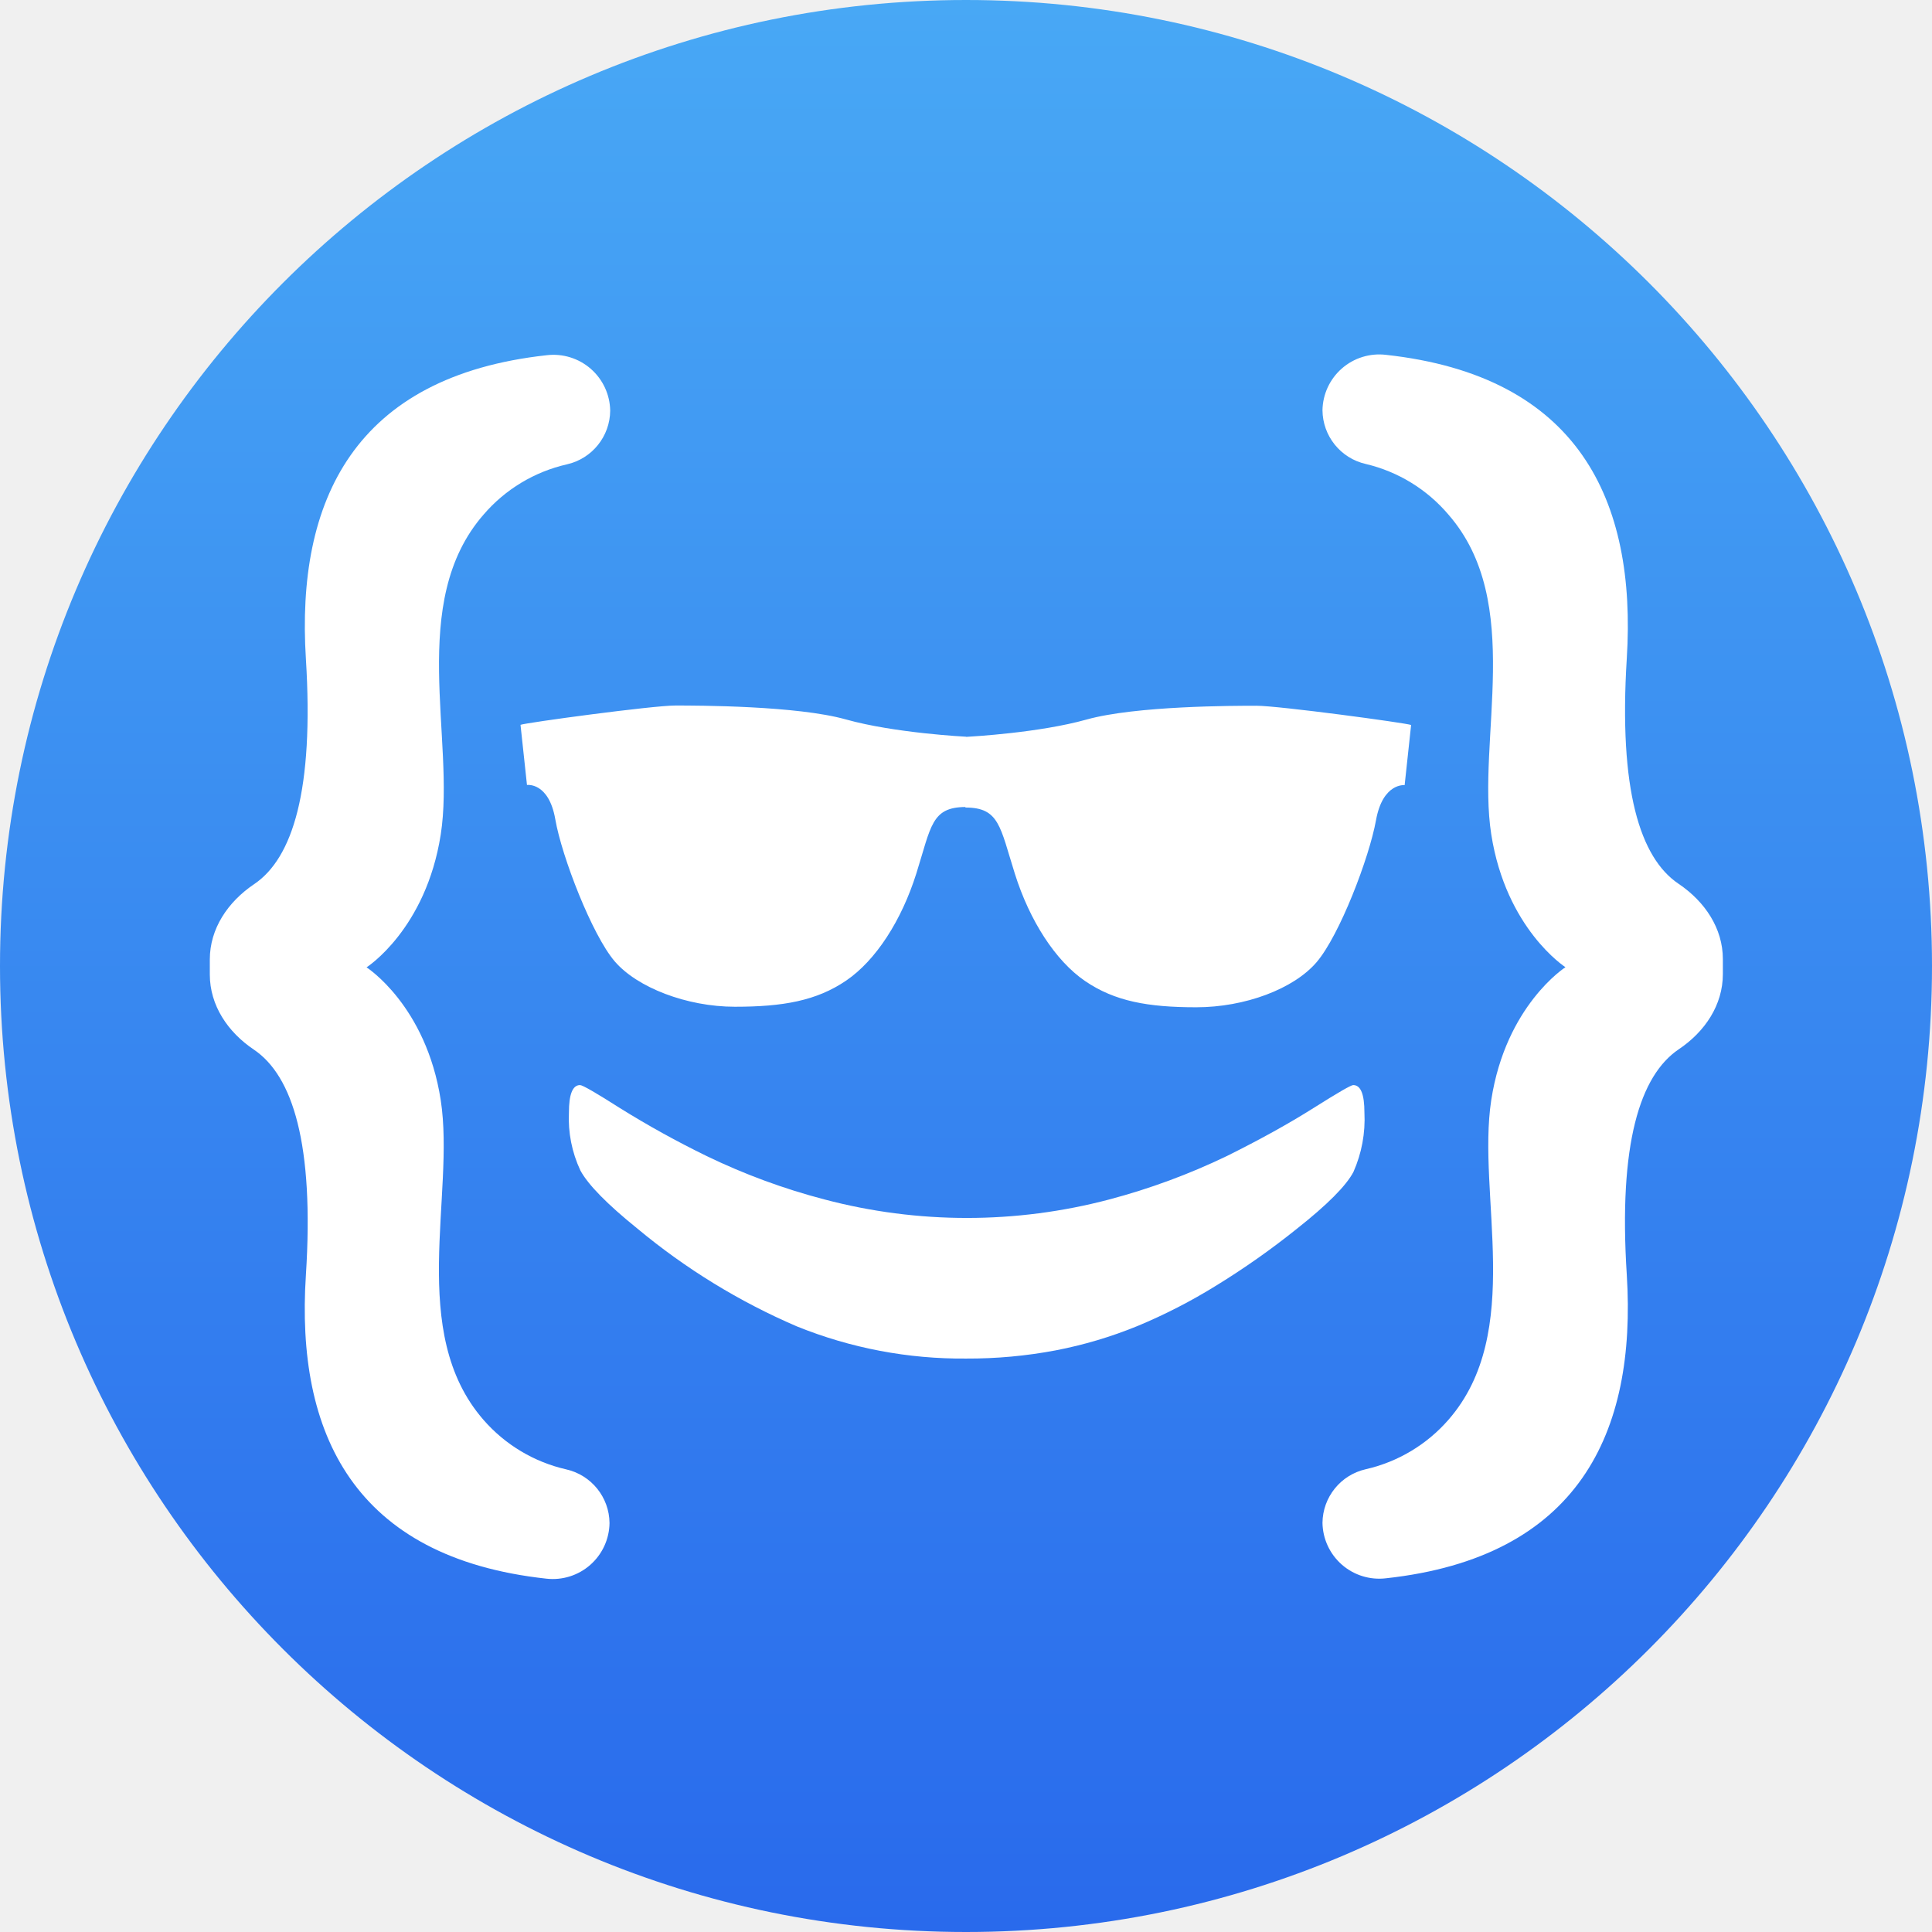
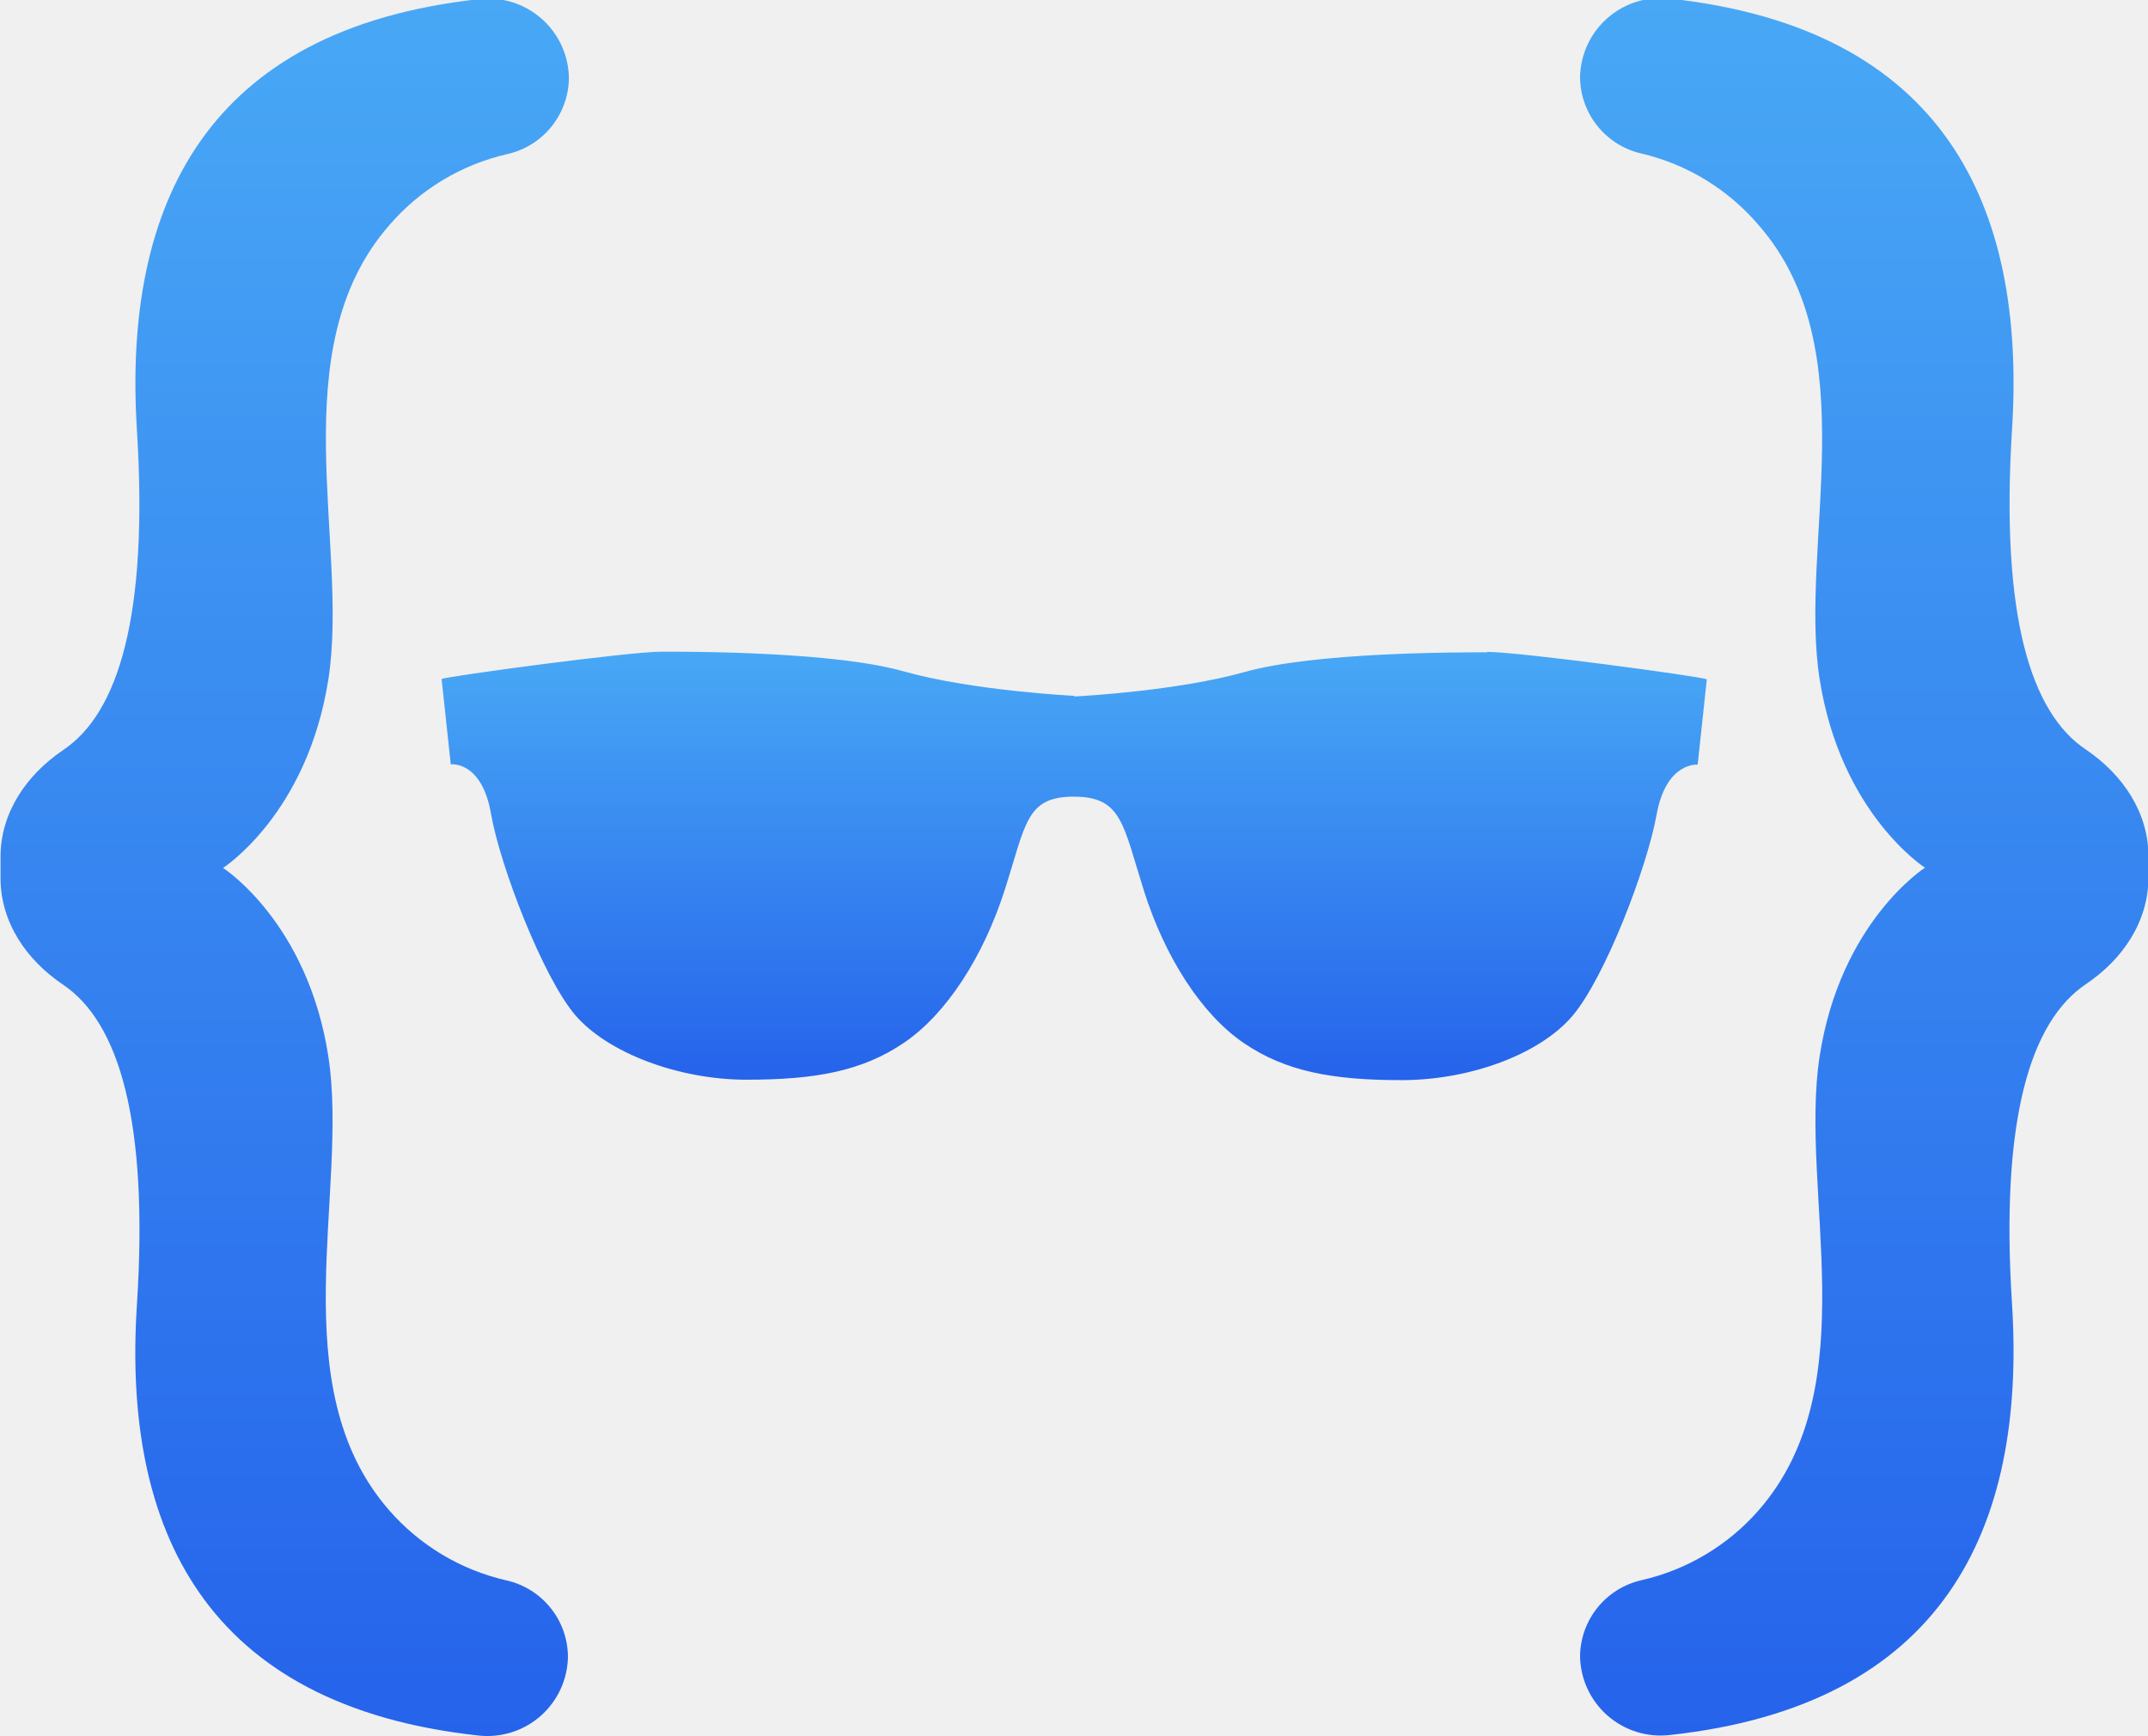
- <svg xmlns="http://www.w3.org/2000/svg" fill="#fff" id="bc299808-4545-4dfc-887d-9c850ce74aa3" data-name="Layer" viewBox="0 0 257 257">
+ <svg xmlns="http://www.w3.org/2000/svg" xmlns:xlink="http://www.w3.org/1999/xlink" id="bf5e9fb6-8755-4e8c-afa3-93a707041073" data-name="Layer" viewBox="0 0 201.28 162.67">
  <defs>
    <style>
-    .b6de1975-6005-4a65-acc6-12e1310e42b5 {
+    .b3f7474b-9c63-4ec2-b89b-53f4da05bba3 {
   fill: none;
   }

-    .a8fa1fd6-d0e4-4095-ac45-2f09b08f1340 {
-    fill: url(#a11a09f9-34d2-464e-9768-3b2222c87ec5);
+    .f654a829-6036-4c95-8060-1e90d5ec0d3a {
+    clip-path: url(#e40184fb-52f1-46e1-b0e6-247491a0cd2a);
   }

-    .aecff157-20ae-4512-bd25-6b8515c2d84f {
-    clip-path: url(#afac39cd-b33a-4b76-92b3-5dd4ae661b0c);
+    .e116a040-3967-45cb-a714-90b82b7252a4 {
+    fill: url(#acc72b63-9972-4db5-914a-f8d354c85b7f);
   }

-    .a44e068c-ad8d-4f39-8be7-cdad17a19870 {
-    fill: #fff;
+    .b6e12d16-63ee-4185-b5c7-87e7a5e0c734 {
+    fill: url(#ba324a49-3639-44d4-9f6e-1e3478581707);
+    }
+ 
+    .f61168d3-b039-4cc0-84eb-bb01c8ba7cf6 {
+    fill: url(#e5917fa1-bbe1-4c62-8e6c-fcff93f2dfe1);
   }
  </style>
-     <linearGradient id="a11a09f9-34d2-464e-9768-3b2222c87ec5" x1="128.5" y1="257" x2="128.5" gradientUnits="userSpaceOnUse">
-       <stop offset="0" stop-color="#296aec" />
+     <clipPath id="e40184fb-52f1-46e1-b0e6-247491a0cd2a" transform="translate(0.14 -23.33)">
+       <rect id="a65054cd-418e-4192-94d8-a66c1d2f6326" data-name="glasses" class="b3f7474b-9c63-4ec2-b89b-53f4da05bba3" x="41.2" y="84.41" width="118.6" height="40.18" />
+     </clipPath>
+     <linearGradient id="acc72b63-9972-4db5-914a-f8d354c85b7f" x1="100.5" y1="124.59" x2="100.5" y2="84.41" gradientUnits="userSpaceOnUse">
+       <stop offset="0" stop-color="#2563eb" />
      <stop offset="1" stop-color="#48a8f5" />
    </linearGradient>
-     <clipPath id="afac39cd-b33a-4b76-92b3-5dd4ae661b0c">
-       <rect id="bf160420-c5aa-4231-8848-a1332256914e" data-name="glasses" class="b6de1975-6005-4a65-acc6-12e1310e42b5" x="69.2" y="93.82" width="118.6" height="40.18" />
-     </clipPath>
+     <linearGradient id="ba324a49-3639-44d4-9f6e-1e3478581707" x1="26.49" y1="186" x2="26.49" y2="23.33" xlink:href="#acc72b63-9972-4db5-914a-f8d354c85b7f" />
+     <linearGradient id="e5917fa1-bbe1-4c62-8e6c-fcff93f2dfe1" x1="174.51" y1="186" x2="174.51" y2="23.33" xlink:href="#acc72b63-9972-4db5-914a-f8d354c85b7f" />
  </defs>
-   <g id="f24d1c88-dc89-4910-b215-12a5d85f7788" data-name="circle">
-     <circle class="a8fa1fd6-d0e4-4095-ac45-2f09b08f1340" cx="128.5" cy="128.5" r="128.5" />
-   </g>
-   <g id="baf67b71-dc7a-4078-997d-d07a1222ad0a" data-name="glasses">
-     <g class="aecff157-20ae-4512-bd25-6b8515c2d84f">
-       <path id="fc95970d-7d62-4bb3-bb95-b73bb927cbd3" data-name="glasses" class="a44e068c-ad8d-4f39-8be7-cdad17a19870" d="M167.21,93.88c-3,0-16.12,0-22.69,1.84-6.26,1.75-15.14,2.25-16,2.3V98s-9.48-.47-16-2.3-19.67-1.85-22.69-1.85-20,2.3-20.59,2.57l.86,8S73,104,73.87,109s4.9,15.37,7.89,18.87,9.61,6.05,16,6.05,10.85-.79,14.8-3.48,7.37-8,9.34-14.27,2-8.79,6.52-8.82v.07c4.52,0,4.61,2.56,6.58,8.81s5.4,11.58,9.34,14.27,8.35,3.49,14.8,3.49,12.95-2.43,16-6,7-13.88,7.9-18.88,3.81-4.67,3.81-4.67l.86-8c-.59-.26-17.57-2.56-20.59-2.56" />
+   <g id="f2a1a1cd-aed0-4498-ae38-d8a46da81efa" data-name="glasses">
+     <g class="f654a829-6036-4c95-8060-1e90d5ec0d3a">
+       <path id="e7b89c78-a05b-42cf-99f9-cbc4748608d0" data-name="glasses" class="e116a040-3967-45cb-a714-90b82b7252a4" d="M139.21,84.47c-3,0-16.12,0-22.69,1.84-6.26,1.76-15.14,2.26-16,2.3v-.06s-9.48-.46-16-2.3-19.67-1.84-22.69-1.84-20,2.3-20.59,2.56l.86,8S45,94.6,45.87,99.6s4.9,15.37,7.89,18.87,9.61,6.06,16.05,6.06,10.85-.79,14.8-3.49S92,113,94,106.77,96,98,100.47,98V98c4.52,0,4.61,2.57,6.58,8.81s5.4,11.58,9.34,14.27,8.35,3.49,14.8,3.49,12.95-2.43,16-6,7-13.88,7.9-18.87S158.94,95,158.94,95l.86-8c-.59-.27-17.57-2.57-20.59-2.57" transform="translate(0.14 -23.33)" />
    </g>
  </g>
-   <g id="ef5b23ae-b756-4ed7-8891-3aea1d651fa0" data-name="giume right">
-     <path id="ec259093-5893-4fb1-88e5-13f38d086a35" data-name="giume left" class="a44e068c-ad8d-4f39-8be7-cdad17a19870" d="M64.32,68.46C54.16,80.12,60.6,98.37,58.63,111s-9.87,17.68-9.87,17.68,7.93,5.07,9.87,17.68-4.47,30.87,5.69,42.52a20.67,20.67,0,0,0,11,6.58,7.39,7.39,0,0,1,5.76,7.14h0A7.55,7.55,0,0,1,72.69,210c-25.61-2.79-33.37-19.31-32-40.37,1.12-17.43-1.75-26.51-6.91-30-3.49-2.34-5.87-5.9-5.87-10v-2c0-4.08,2.38-7.64,5.87-10,5.16-3.45,8-12.54,6.91-30-1.32-21.06,6.44-37.58,32.05-40.38a7.55,7.55,0,0,1,8.43,7.37h0a7.39,7.39,0,0,1-5.76,7.15A20.65,20.65,0,0,0,64.32,68.46Z" />
-     <path class="a44e068c-ad8d-4f39-8be7-cdad17a19870" d="M192.68,68.46c10.16,11.66,3.72,29.91,5.69,42.52s9.87,17.68,9.87,17.68-7.93,5.07-9.87,17.68,4.47,30.87-5.69,42.52a20.67,20.67,0,0,1-11,6.58,7.39,7.39,0,0,0-5.76,7.14h0a7.55,7.55,0,0,0,8.43,7.37c25.61-2.79,33.37-19.31,32.05-40.37-1.12-17.43,1.75-26.51,6.91-30,3.49-2.34,5.87-5.9,5.87-10v-2c0-4.08-2.38-7.64-5.87-10-5.16-3.45-8-12.54-6.91-30,1.32-21.06-6.44-37.58-32.05-40.38a7.55,7.55,0,0,0-8.43,7.37h0a7.39,7.39,0,0,0,5.76,7.15A20.65,20.65,0,0,1,192.68,68.46Z" />
-   </g>
-   <g id="b7fc4a86-52a5-4fa9-96df-9e53dbb4b0b6" data-name="lip">
-     <path id="ab5ac46b-ad51-4b55-8380-6f9d92b5e138" data-name="lip" class="a44e068c-ad8d-4f39-8be7-cdad17a19870" d="M128.54,180.72A58.68,58.68,0,0,1,106,176.44a86.56,86.56,0,0,1-21.2-13q-6.06-4.89-7.6-7.75A16.33,16.33,0,0,1,75.68,148c0-2.44.49-3.66,1.48-3.66q.5,0,5.32,3.07A127.36,127.36,0,0,0,94,153.78a85.61,85.61,0,0,0,15.66,5.77,74.15,74.15,0,0,0,37.92,0,87.71,87.71,0,0,0,15.64-5.78q6.6-3.28,11.48-6.36t5.31-3.07c1,0,1.49,1.22,1.49,3.66a17.3,17.3,0,0,1-1.46,7.89q-1.45,2.77-7.57,7.6A104.71,104.71,0,0,1,161.8,171a73.13,73.13,0,0,1-10.46,5.38,57.24,57.24,0,0,1-10.91,3.25A62.58,62.58,0,0,1,128.54,180.72Z" />
+   <g id="f5a103f7-4852-44a2-8fa7-79bc517c63dc" data-name="giume right">
+     <path id="f7b18e25-35d3-4e8a-822d-c9e6cb56383f" data-name="giume left" class="b6e12d16-63ee-4185-b5c7-87e7a5e0c734" d="M36.32,44.46C26.16,56.12,32.6,74.37,30.63,87s-9.87,17.68-9.87,17.68,7.93,5.07,9.87,17.68-4.47,30.87,5.69,42.52a20.67,20.67,0,0,0,11,6.58,7.39,7.39,0,0,1,5.76,7.14h0A7.55,7.55,0,0,1,44.69,186c-25.61-2.79-33.37-19.31-32-40.37,1.12-17.43-1.75-26.51-6.91-30-3.49-2.34-5.87-5.9-5.87-10v-2c0-4.08,2.38-7.64,5.87-10,5.16-3.45,8-12.54,6.91-30-1.32-21.06,6.44-37.58,32.05-40.38a7.55,7.55,0,0,1,8.43,7.37h0a7.39,7.39,0,0,1-5.76,7.15A20.65,20.65,0,0,0,36.32,44.46Z" transform="translate(0.14 -23.33)" />
+     <path class="f61168d3-b039-4cc0-84eb-bb01c8ba7cf6" d="M164.68,44.46c10.16,11.66,3.72,29.91,5.69,42.52s9.87,17.68,9.87,17.68-7.93,5.07-9.87,17.68,4.47,30.87-5.69,42.52a20.67,20.67,0,0,1-11,6.58,7.39,7.39,0,0,0-5.76,7.14h0a7.55,7.55,0,0,0,8.43,7.37c25.61-2.79,33.37-19.31,32.05-40.37-1.12-17.43,1.75-26.51,6.91-30,3.49-2.34,5.87-5.9,5.87-10v-2c0-4.08-2.38-7.64-5.87-10-5.16-3.45-8-12.54-6.91-30,1.32-21.06-6.44-37.58-32.05-40.38a7.55,7.55,0,0,0-8.43,7.37h0a7.39,7.39,0,0,0,5.76,7.15A20.65,20.65,0,0,1,164.68,44.46Z" transform="translate(0.14 -23.33)" />
  </g>
</svg>
